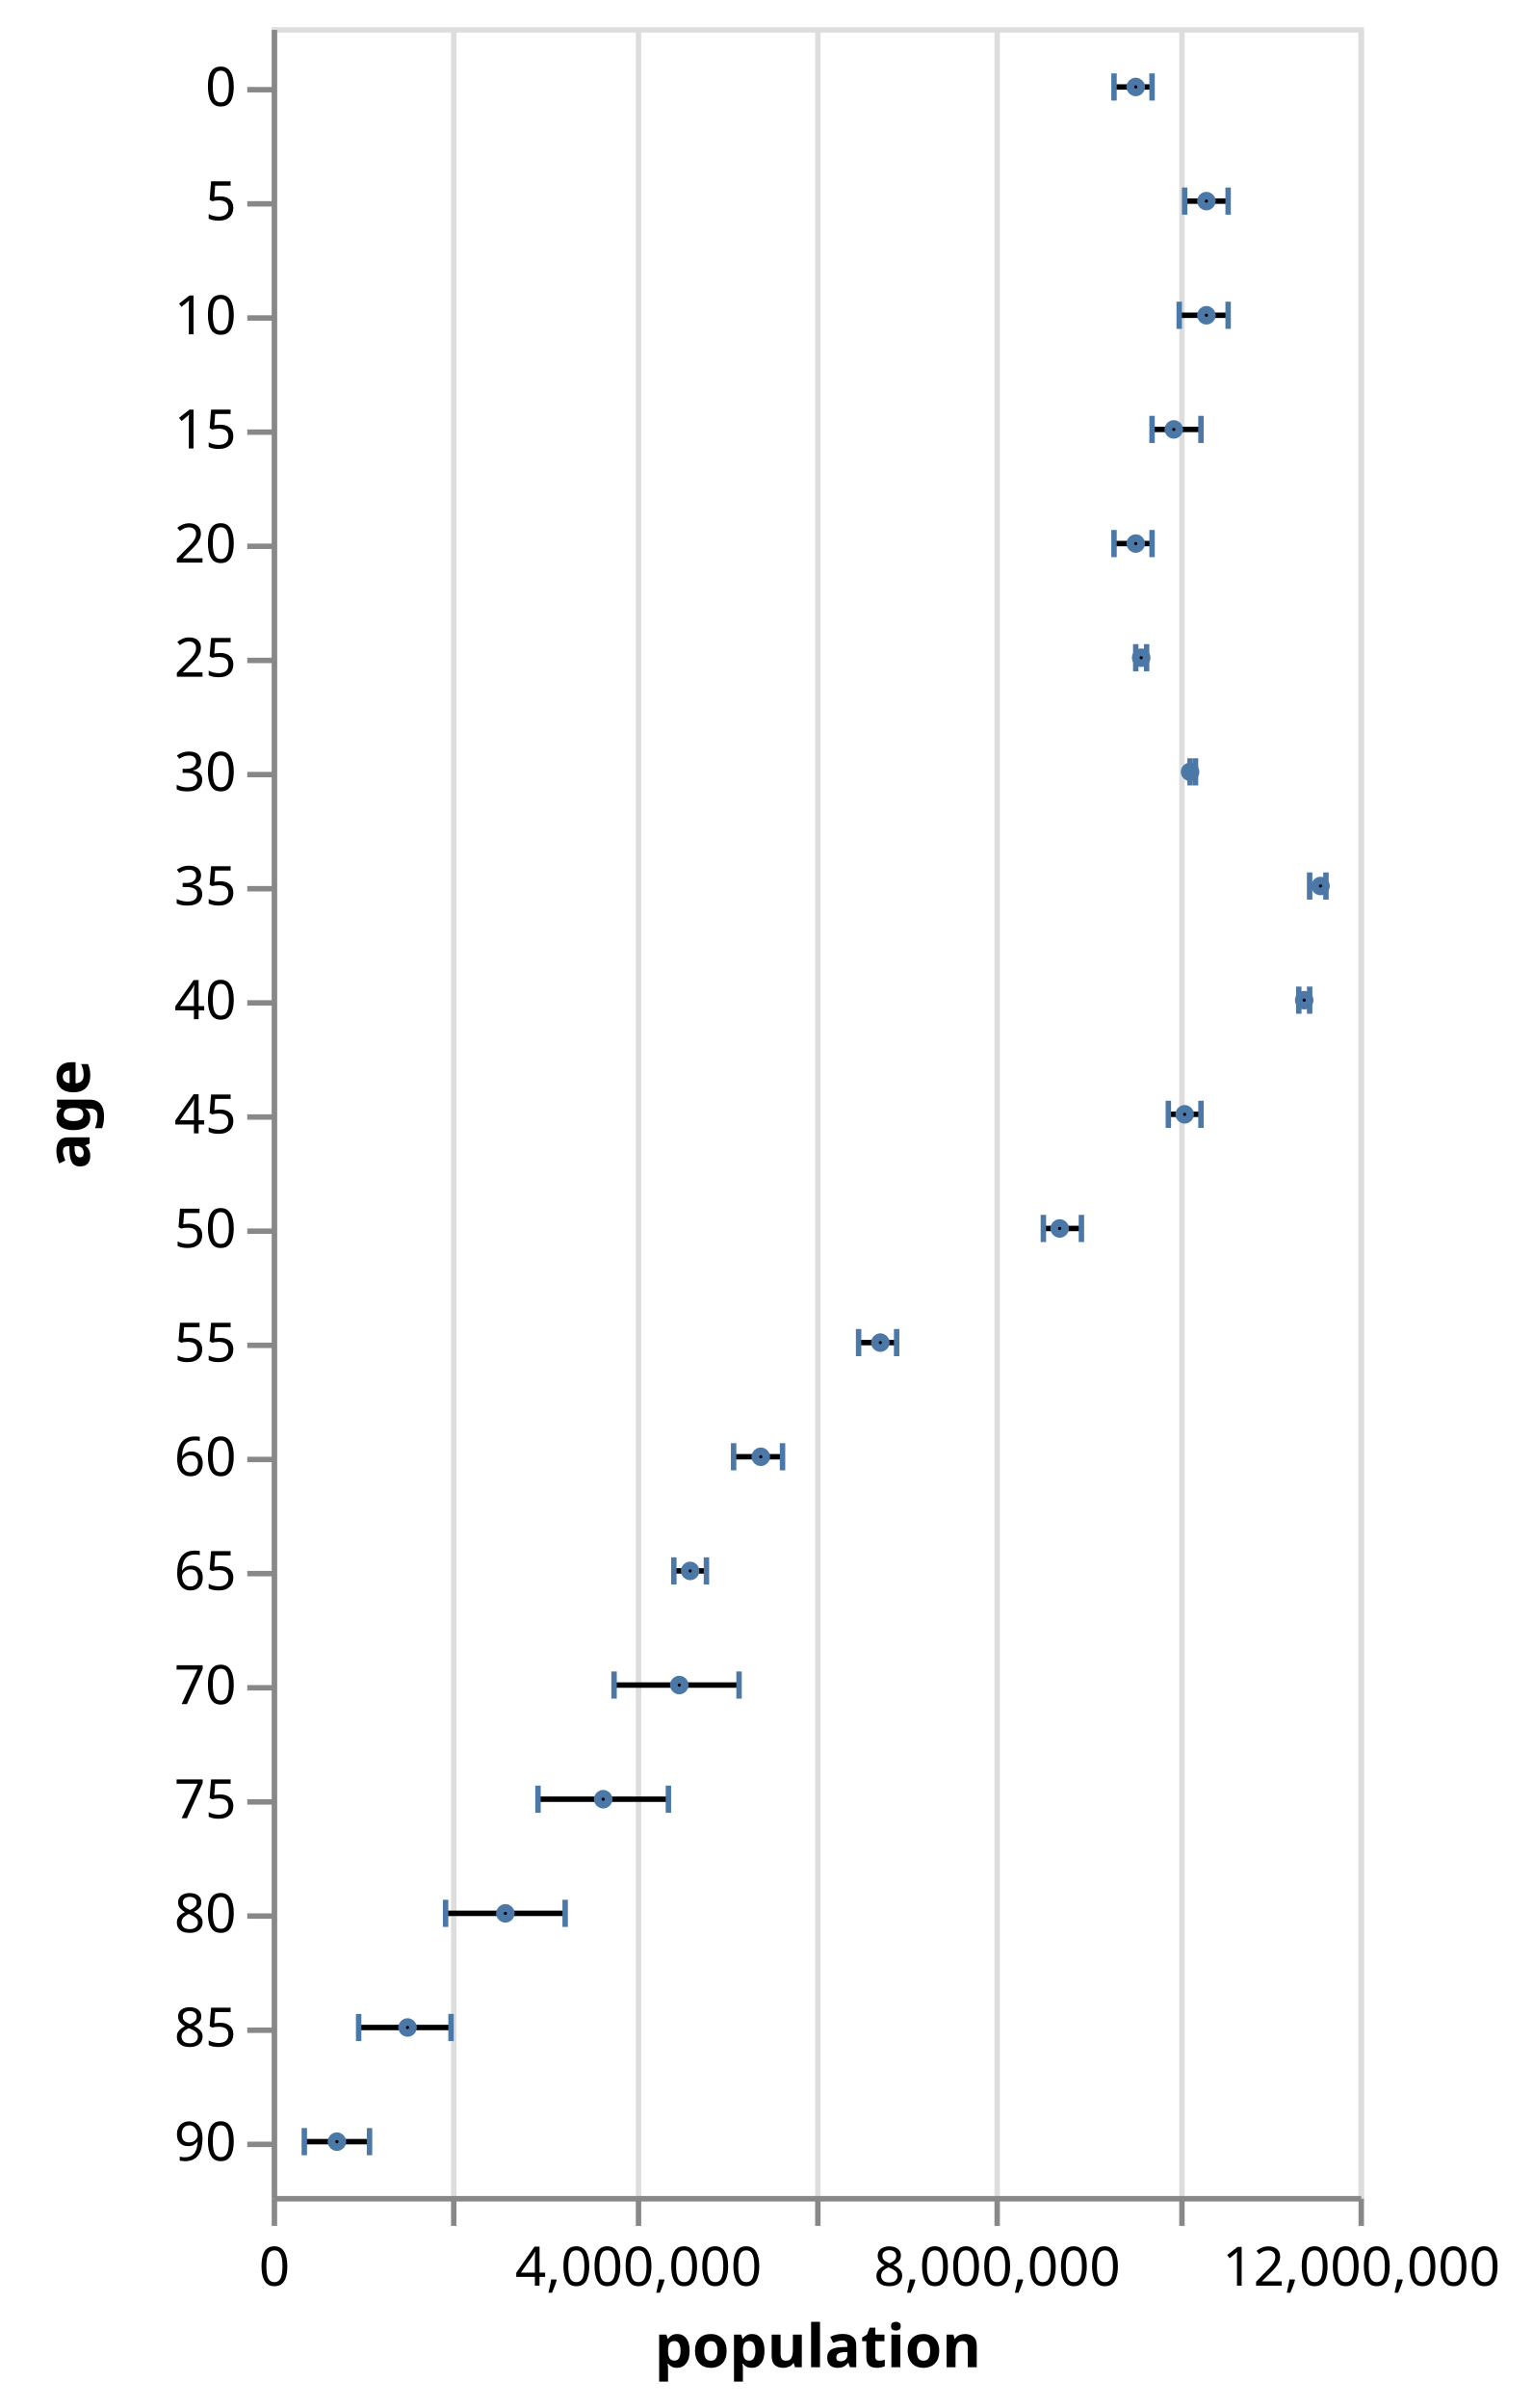
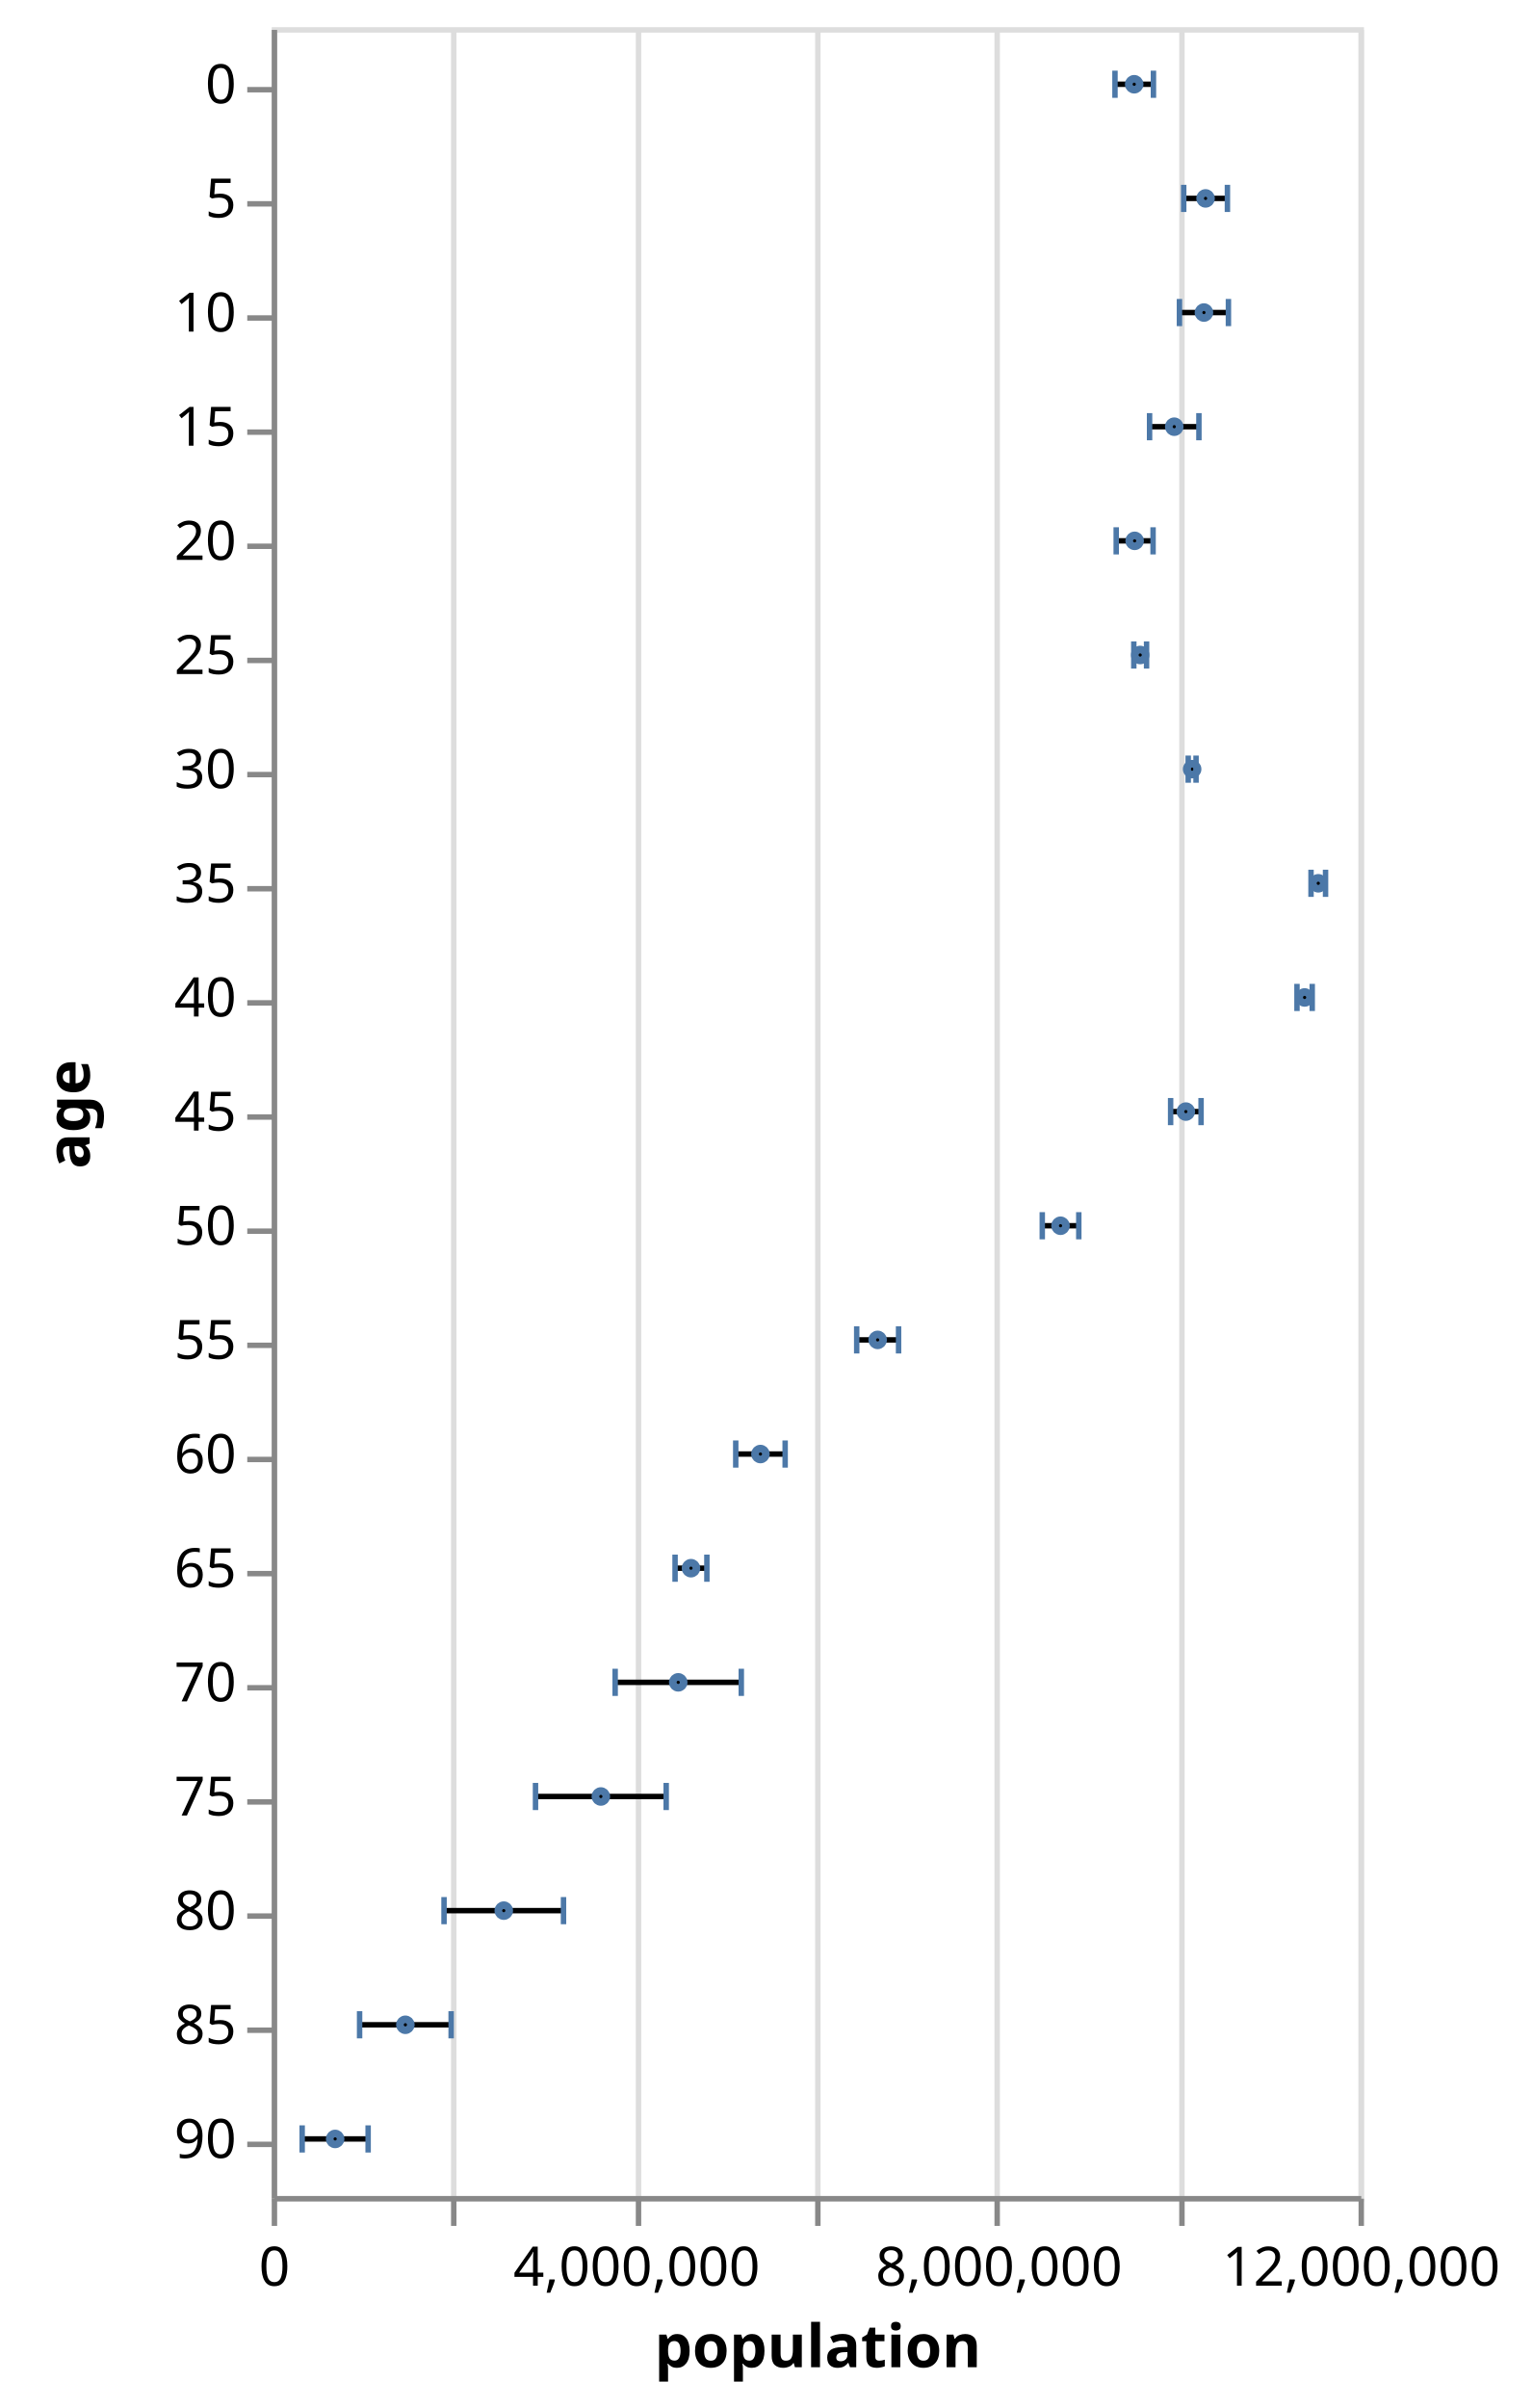
<svg xmlns="http://www.w3.org/2000/svg" class="marks" width="282" height="443" viewBox="0 0 282 443" version="1.1">
  <g transform="translate(50,5)">
    <g class="mark-group role-frame root">
      <g transform="translate(0,0)">
        <path class="background" d="M0.5,0.5h200v399h-200Z" style="fill: transparent; stroke: #ddd;" />
        <g>
          <g class="mark-group role-axis">
            <g transform="translate(0.5,399.5)">
              <path class="background" d="M0,0h0v0h0Z" style="pointer-events: none; fill: none;" />
              <g>
                <g class="mark-rule role-axis-grid" style="pointer-events: none;">
                  <line transform="translate(0,0)" x2="0" y2="-399" style="fill: none; stroke: #ddd; stroke-width: 1; stroke-dasharray: ; opacity: 1;" />
                  <line transform="translate(33,0)" x2="0" y2="-399" style="fill: none; stroke: #ddd; stroke-width: 1; stroke-dasharray: ; opacity: 1;" />
                  <line transform="translate(67,0)" x2="0" y2="-399" style="fill: none; stroke: #ddd; stroke-width: 1; stroke-dasharray: ; opacity: 1;" />
                  <line transform="translate(100,0)" x2="0" y2="-399" style="fill: none; stroke: #ddd; stroke-width: 1; stroke-dasharray: ; opacity: 1;" />
                  <line transform="translate(133,0)" x2="0" y2="-399" style="fill: none; stroke: #ddd; stroke-width: 1; stroke-dasharray: ; opacity: 1;" />
                  <line transform="translate(167,0)" x2="0" y2="-399" style="fill: none; stroke: #ddd; stroke-width: 1; stroke-dasharray: ; opacity: 1;" />
                  <line transform="translate(200,0)" x2="0" y2="-399" style="fill: none; stroke: #ddd; stroke-width: 1; stroke-dasharray: ; opacity: 1;" />
                </g>
              </g>
            </g>
          </g>
          <g class="mark-rule role-mark layer_0_marks">
-             <line transform="translate(155,11)" x2="7" y2="0" style="fill: none; stroke: black;" />
-             <line transform="translate(168,32)" x2="8" y2="0" style="fill: none; stroke: black;" />
-             <line transform="translate(167,53)" x2="9" y2="0" style="fill: none; stroke: black;" />
-             <line transform="translate(162,74)" x2="9" y2="0" style="fill: none; stroke: black;" />
-             <line transform="translate(155,95)" x2="7" y2="0" style="fill: none; stroke: black;" />
-             <line transform="translate(159,116)" x2="2" y2="0" style="fill: none; stroke: black;" />
-             <line transform="translate(169,137)" x2="1" y2="0" style="fill: none; stroke: black;" />
-             <line transform="translate(191,158)" x2="3" y2="0" style="fill: none; stroke: black;" />
-             <line transform="translate(189,179)" x2="2" y2="0" style="fill: none; stroke: black;" />
-             <line transform="translate(165,200)" x2="6" y2="0" style="fill: none; stroke: black;" />
-             <line transform="translate(142,221)" x2="7" y2="0" style="fill: none; stroke: black;" />
-             <line transform="translate(108,242)" x2="7" y2="0" style="fill: none; stroke: black;" />
-             <line transform="translate(85,263)" x2="9" y2="0" style="fill: none; stroke: black;" />
-             <line transform="translate(74,284)" x2="6" y2="0" style="fill: none; stroke: black;" />
-             <line transform="translate(63,305)" x2="23" y2="0" style="fill: none; stroke: black;" />
-             <line transform="translate(49,326)" x2="24" y2="0" style="fill: none; stroke: black;" />
-             <line transform="translate(32,347)" x2="22" y2="0" style="fill: none; stroke: black;" />
-             <line transform="translate(16,368)" x2="17" y2="0" style="fill: none; stroke: black;" />
-             <line transform="translate(6,389)" x2="12" y2="0" style="fill: none; stroke: black;" />
+             <line transform="translate(155.1786,10.5)" x2="7.078" y2="0" style="fill: none; stroke: black;" />
+             <line transform="translate(167.8261,31.5)" x2="8.043" y2="0" style="fill: none; stroke: black;" />
+             <line transform="translate(167.0421,52.5)" x2="9.012" y2="0" style="fill: none; stroke: black;" />
+             <line transform="translate(161.5445,73.5)" x2="9.079" y2="0" style="fill: none; stroke: black;" />
+             <line transform="translate(155.4041,94.5)" x2="6.785" y2="0" style="fill: none; stroke: black;" />
+             <line transform="translate(158.6418,115.5)" x2="2.35" y2="0" style="fill: none; stroke: black;" />
+             <line transform="translate(168.6549,136.5)" x2="1.443" y2="0" style="fill: none; stroke: black;" />
+             <line transform="translate(191.253,157.5)" x2="2.674" y2="0" style="fill: none; stroke: black;" />
+             <line transform="translate(188.6709,178.5)" x2="2.805" y2="0" style="fill: none; stroke: black;" />
+             <line transform="translate(165.4168,199.5)" x2="5.604" y2="0" style="fill: none; stroke: black;" />
+             <line transform="translate(141.7989,220.5)" x2="6.72" y2="0" style="fill: none; stroke: black;" />
+             <line transform="translate(107.6514,241.5)" x2="7.703" y2="0" style="fill: none; stroke: black;" />
+             <line transform="translate(85.38998,262.5)" x2="9.093" y2="0" style="fill: none; stroke: black;" />
+             <line transform="translate(74.22705,283.5)" x2="5.853" y2="0" style="fill: none; stroke: black;" />
+             <line transform="translate(63.20242,304.5)" x2="23.212" y2="0" style="fill: none; stroke: black;" />
+             <line transform="translate(48.54425,325.5)" x2="24.05" y2="0" style="fill: none; stroke: black;" />
+             <line transform="translate(31.71063,346.5)" x2="21.988" y2="0" style="fill: none; stroke: black;" />
+             <line transform="translate(16.17262,367.5)" x2="16.847" y2="0" style="fill: none; stroke: black;" />
+             <line transform="translate(5.60505,388.5)" x2="12.138" y2="0" style="fill: none; stroke: black;" />
          </g>
          <g class="mark-rect role-mark layer_1_marks">
-             <path d="M154.5,8.5h1v5h-1Z" style="fill: #4c78a8;" />
-             <path d="M167.5,29.5h1v5h-1Z" style="fill: #4c78a8;" />
-             <path d="M166.5,50.5h1v5h-1Z" style="fill: #4c78a8;" />
-             <path d="M161.5,71.5h1v5h-1Z" style="fill: #4c78a8;" />
-             <path d="M154.5,92.5h1v5h-1Z" style="fill: #4c78a8;" />
-             <path d="M158.5,113.5h1v5h-1Z" style="fill: #4c78a8;" />
-             <path d="M168.5,134.5h1v5h-1Z" style="fill: #4c78a8;" />
-             <path d="M190.5,155.5h1v5h-1Z" style="fill: #4c78a8;" />
-             <path d="M188.5,176.5h1v5h-1Z" style="fill: #4c78a8;" />
-             <path d="M164.5,197.5h1v5h-1Z" style="fill: #4c78a8;" />
-             <path d="M141.5,218.5h1v5h-1Z" style="fill: #4c78a8;" />
-             <path d="M107.5,239.5h1v5h-1Z" style="fill: #4c78a8;" />
-             <path d="M84.5,260.5h1v5h-1Z" style="fill: #4c78a8;" />
-             <path d="M73.5,281.5h1v5h-1Z" style="fill: #4c78a8;" />
-             <path d="M62.5,302.5h1v5h-1Z" style="fill: #4c78a8;" />
-             <path d="M48.5,323.5h1v5h-1Z" style="fill: #4c78a8;" />
-             <path d="M31.5,344.5h1v5h-1Z" style="fill: #4c78a8;" />
-             <path d="M15.5,365.5h1v5h-1Z" style="fill: #4c78a8;" />
-             <path d="M5.5,386.5h1v5h-1Z" style="fill: #4c78a8;" />
+             <path d="M154.679,8h1v5h-1Z" style="fill: #4c78a8;" />
+             <path d="M167.326,29h1v5h-1Z" style="fill: #4c78a8;" />
+             <path d="M166.542,50h1v5h-1Z" style="fill: #4c78a8;" />
+             <path d="M161.044,71h1v5h-1Z" style="fill: #4c78a8;" />
+             <path d="M154.904,92h1v5h-1Z" style="fill: #4c78a8;" />
+             <path d="M158.142,113h1v5h-1Z" style="fill: #4c78a8;" />
+             <path d="M168.155,134h1v5h-1Z" style="fill: #4c78a8;" />
+             <path d="M190.753,155h1v5h-1Z" style="fill: #4c78a8;" />
+             <path d="M188.171,176h1v5h-1Z" style="fill: #4c78a8;" />
+             <path d="M164.917,197h1v5h-1Z" style="fill: #4c78a8;" />
+             <path d="M141.299,218h1v5h-1Z" style="fill: #4c78a8;" />
+             <path d="M107.151,239h1v5h-1Z" style="fill: #4c78a8;" />
+             <path d="M84.89,260h1v5h-1Z" style="fill: #4c78a8;" />
+             <path d="M73.727,281h1v5h-1Z" style="fill: #4c78a8;" />
+             <path d="M62.702,302h1v5h-1Z" style="fill: #4c78a8;" />
+             <path d="M48.044,323h1v5h-1Z" style="fill: #4c78a8;" />
+             <path d="M31.211,344h1v5h-1Z" style="fill: #4c78a8;" />
+             <path d="M15.673,365h1v5h-1Z" style="fill: #4c78a8;" />
+             <path d="M5.105,386h1v5h-1Z" style="fill: #4c78a8;" />
          </g>
          <g class="mark-rect role-mark layer_2_marks">
-             <path d="M161.5,8.5h1v5h-1Z" style="fill: #4c78a8;" />
-             <path d="M175.5,29.5h1v5h-1Z" style="fill: #4c78a8;" />
-             <path d="M175.5,50.5h1v5h-1Z" style="fill: #4c78a8;" />
-             <path d="M170.5,71.5h1v5h-1Z" style="fill: #4c78a8;" />
-             <path d="M161.5,92.5h1v5h-1Z" style="fill: #4c78a8;" />
-             <path d="M160.5,113.5h1v5h-1Z" style="fill: #4c78a8;" />
-             <path d="M169.5,134.5h1v5h-1Z" style="fill: #4c78a8;" />
-             <path d="M193.5,155.5h1v5h-1Z" style="fill: #4c78a8;" />
-             <path d="M190.5,176.5h1v5h-1Z" style="fill: #4c78a8;" />
-             <path d="M170.5,197.5h1v5h-1Z" style="fill: #4c78a8;" />
-             <path d="M148.5,218.5h1v5h-1Z" style="fill: #4c78a8;" />
-             <path d="M114.5,239.5h1v5h-1Z" style="fill: #4c78a8;" />
-             <path d="M93.5,260.5h1v5h-1Z" style="fill: #4c78a8;" />
-             <path d="M79.5,281.5h1v5h-1Z" style="fill: #4c78a8;" />
-             <path d="M85.5,302.5h1v5h-1Z" style="fill: #4c78a8;" />
-             <path d="M72.5,323.5h1v5h-1Z" style="fill: #4c78a8;" />
-             <path d="M53.5,344.5h1v5h-1Z" style="fill: #4c78a8;" />
-             <path d="M32.5,365.5h1v5h-1Z" style="fill: #4c78a8;" />
-             <path d="M17.5,386.5h1v5h-1Z" style="fill: #4c78a8;" />
+             <path d="M161.756,8h1v5h-1Z" style="fill: #4c78a8;" />
+             <path d="M175.369,29h1v5h-1Z" style="fill: #4c78a8;" />
+             <path d="M175.554,50h1v5h-1Z" style="fill: #4c78a8;" />
+             <path d="M170.124,71h1v5h-1Z" style="fill: #4c78a8;" />
+             <path d="M161.689,92h1v5h-1Z" style="fill: #4c78a8;" />
+             <path d="M160.492,113h1v5h-1Z" style="fill: #4c78a8;" />
+             <path d="M169.598,134h1v5h-1Z" style="fill: #4c78a8;" />
+             <path d="M193.427,155h1v5h-1Z" style="fill: #4c78a8;" />
+             <path d="M190.976,176h1v5h-1Z" style="fill: #4c78a8;" />
+             <path d="M170.521,197h1v5h-1Z" style="fill: #4c78a8;" />
+             <path d="M148.019,218h1v5h-1Z" style="fill: #4c78a8;" />
+             <path d="M114.854,239h1v5h-1Z" style="fill: #4c78a8;" />
+             <path d="M93.983,260h1v5h-1Z" style="fill: #4c78a8;" />
+             <path d="M79.58,281h1v5h-1Z" style="fill: #4c78a8;" />
+             <path d="M85.914,302h1v5h-1Z" style="fill: #4c78a8;" />
+             <path d="M72.094,323h1v5h-1Z" style="fill: #4c78a8;" />
+             <path d="M53.198,344h1v5h-1Z" style="fill: #4c78a8;" />
+             <path d="M32.519,365h1v5h-1Z" style="fill: #4c78a8;" />
+             <path d="M17.243,386h1v5h-1Z" style="fill: #4c78a8;" />
          </g>
          <g class="mark-symbol role-mark layer_3_marks">
-             <path transform="translate(159,11)" d="M0.707,0A0.707,0.707,0,1,1,-0.707,0A0.707,0.707,0,1,1,0.707,0" style="fill: transparent; stroke: #4c78a8; stroke-width: 2;" />
-             <path transform="translate(172,32)" d="M0.707,0A0.707,0.707,0,1,1,-0.707,0A0.707,0.707,0,1,1,0.707,0" style="fill: transparent; stroke: #4c78a8; stroke-width: 2;" />
-             <path transform="translate(172,53)" d="M0.707,0A0.707,0.707,0,1,1,-0.707,0A0.707,0.707,0,1,1,0.707,0" style="fill: transparent; stroke: #4c78a8; stroke-width: 2;" />
-             <path transform="translate(166,74)" d="M0.707,0A0.707,0.707,0,1,1,-0.707,0A0.707,0.707,0,1,1,0.707,0" style="fill: transparent; stroke: #4c78a8; stroke-width: 2;" />
-             <path transform="translate(159,95)" d="M0.707,0A0.707,0.707,0,1,1,-0.707,0A0.707,0.707,0,1,1,0.707,0" style="fill: transparent; stroke: #4c78a8; stroke-width: 2;" />
-             <path transform="translate(160,116)" d="M0.707,0A0.707,0.707,0,1,1,-0.707,0A0.707,0.707,0,1,1,0.707,0" style="fill: transparent; stroke: #4c78a8; stroke-width: 2;" />
-             <path transform="translate(169,137)" d="M0.707,0A0.707,0.707,0,1,1,-0.707,0A0.707,0.707,0,1,1,0.707,0" style="fill: transparent; stroke: #4c78a8; stroke-width: 2;" />
-             <path transform="translate(193,158)" d="M0.707,0A0.707,0.707,0,1,1,-0.707,0A0.707,0.707,0,1,1,0.707,0" style="fill: transparent; stroke: #4c78a8; stroke-width: 2;" />
-             <path transform="translate(190,179)" d="M0.707,0A0.707,0.707,0,1,1,-0.707,0A0.707,0.707,0,1,1,0.707,0" style="fill: transparent; stroke: #4c78a8; stroke-width: 2;" />
-             <path transform="translate(168,200)" d="M0.707,0A0.707,0.707,0,1,1,-0.707,0A0.707,0.707,0,1,1,0.707,0" style="fill: transparent; stroke: #4c78a8; stroke-width: 2;" />
-             <path transform="translate(145,221)" d="M0.707,0A0.707,0.707,0,1,1,-0.707,0A0.707,0.707,0,1,1,0.707,0" style="fill: transparent; stroke: #4c78a8; stroke-width: 2;" />
-             <path transform="translate(112,242)" d="M0.707,0A0.707,0.707,0,1,1,-0.707,0A0.707,0.707,0,1,1,0.707,0" style="fill: transparent; stroke: #4c78a8; stroke-width: 2;" />
-             <path transform="translate(90,263)" d="M0.707,0A0.707,0.707,0,1,1,-0.707,0A0.707,0.707,0,1,1,0.707,0" style="fill: transparent; stroke: #4c78a8; stroke-width: 2;" />
-             <path transform="translate(77,284)" d="M0.707,0A0.707,0.707,0,1,1,-0.707,0A0.707,0.707,0,1,1,0.707,0" style="fill: transparent; stroke: #4c78a8; stroke-width: 2;" />
-             <path transform="translate(75,305)" d="M0.707,0A0.707,0.707,0,1,1,-0.707,0A0.707,0.707,0,1,1,0.707,0" style="fill: transparent; stroke: #4c78a8; stroke-width: 2;" />
-             <path transform="translate(61,326)" d="M0.707,0A0.707,0.707,0,1,1,-0.707,0A0.707,0.707,0,1,1,0.707,0" style="fill: transparent; stroke: #4c78a8; stroke-width: 2;" />
-             <path transform="translate(43,347)" d="M0.707,0A0.707,0.707,0,1,1,-0.707,0A0.707,0.707,0,1,1,0.707,0" style="fill: transparent; stroke: #4c78a8; stroke-width: 2;" />
-             <path transform="translate(25,368)" d="M0.707,0A0.707,0.707,0,1,1,-0.707,0A0.707,0.707,0,1,1,0.707,0" style="fill: transparent; stroke: #4c78a8; stroke-width: 2;" />
-             <path transform="translate(12,389)" d="M0.707,0A0.707,0.707,0,1,1,-0.707,0A0.707,0.707,0,1,1,0.707,0" style="fill: transparent; stroke: #4c78a8; stroke-width: 2;" />
+             <path transform="translate(158.7174,10.5)" d="M0.707,0A0.707,0.707,0,1,1,-0.707,0A0.707,0.707,0,1,1,0.707,0" style="fill: transparent; stroke: #4c78a8; stroke-width: 2;" />
+             <path transform="translate(171.8476,31.5)" d="M0.707,0A0.707,0.707,0,1,1,-0.707,0A0.707,0.707,0,1,1,0.707,0" style="fill: transparent; stroke: #4c78a8; stroke-width: 2;" />
+             <path transform="translate(171.548,52.5)" d="M0.707,0A0.707,0.707,0,1,1,-0.707,0A0.707,0.707,0,1,1,0.707,0" style="fill: transparent; stroke: #4c78a8; stroke-width: 2;" />
+             <path transform="translate(166.0841,73.5)" d="M0.707,0A0.707,0.707,0,1,1,-0.707,0A0.707,0.707,0,1,1,0.707,0" style="fill: transparent; stroke: #4c78a8; stroke-width: 2;" />
+             <path transform="translate(158.7963,94.5)" d="M0.707,0A0.707,0.707,0,1,1,-0.707,0A0.707,0.707,0,1,1,0.707,0" style="fill: transparent; stroke: #4c78a8; stroke-width: 2;" />
+             <path transform="translate(159.8167,115.5)" d="M0.707,0A0.707,0.707,0,1,1,-0.707,0A0.707,0.707,0,1,1,0.707,0" style="fill: transparent; stroke: #4c78a8; stroke-width: 2;" />
+             <path transform="translate(169.3765,136.5)" d="M0.707,0A0.707,0.707,0,1,1,-0.707,0A0.707,0.707,0,1,1,0.707,0" style="fill: transparent; stroke: #4c78a8; stroke-width: 2;" />
+             <path transform="translate(192.5902,157.5)" d="M0.707,0A0.707,0.707,0,1,1,-0.707,0A0.707,0.707,0,1,1,0.707,0" style="fill: transparent; stroke: #4c78a8; stroke-width: 2;" />
+             <path transform="translate(190.0736,178.5)" d="M0.707,0A0.707,0.707,0,1,1,-0.707,0A0.707,0.707,0,1,1,0.707,0" style="fill: transparent; stroke: #4c78a8; stroke-width: 2;" />
+             <path transform="translate(168.2188,199.5)" d="M0.707,0A0.707,0.707,0,1,1,-0.707,0A0.707,0.707,0,1,1,0.707,0" style="fill: transparent; stroke: #4c78a8; stroke-width: 2;" />
+             <path transform="translate(145.1589,220.5)" d="M0.707,0A0.707,0.707,0,1,1,-0.707,0A0.707,0.707,0,1,1,0.707,0" style="fill: transparent; stroke: #4c78a8; stroke-width: 2;" />
+             <path transform="translate(111.5029,241.5)" d="M0.707,0A0.707,0.707,0,1,1,-0.707,0A0.707,0.707,0,1,1,0.707,0" style="fill: transparent; stroke: #4c78a8; stroke-width: 2;" />
+             <path transform="translate(89.93633,262.5)" d="M0.707,0A0.707,0.707,0,1,1,-0.707,0A0.707,0.707,0,1,1,0.707,0" style="fill: transparent; stroke: #4c78a8; stroke-width: 2;" />
+             <path transform="translate(77.15339,283.5)" d="M0.707,0A0.707,0.707,0,1,1,-0.707,0A0.707,0.707,0,1,1,0.707,0" style="fill: transparent; stroke: #4c78a8; stroke-width: 2;" />
+             <path transform="translate(74.80833,304.5)" d="M0.707,0A0.707,0.707,0,1,1,-0.707,0A0.707,0.707,0,1,1,0.707,0" style="fill: transparent; stroke: #4c78a8; stroke-width: 2;" />
+             <path transform="translate(60.56916,325.5)" d="M0.707,0A0.707,0.707,0,1,1,-0.707,0A0.707,0.707,0,1,1,0.707,0" style="fill: transparent; stroke: #4c78a8; stroke-width: 2;" />
+             <path transform="translate(42.70447,346.5)" d="M0.707,0A0.707,0.707,0,1,1,-0.707,0A0.707,0.707,0,1,1,0.707,0" style="fill: transparent; stroke: #4c78a8; stroke-width: 2;" />
+             <path transform="translate(24.59594,367.5)" d="M0.707,0A0.707,0.707,0,1,1,-0.707,0A0.707,0.707,0,1,1,0.707,0" style="fill: transparent; stroke: #4c78a8; stroke-width: 2;" />
+             <path transform="translate(11.67403,388.5)" d="M0.707,0A0.707,0.707,0,1,1,-0.707,0A0.707,0.707,0,1,1,0.707,0" style="fill: transparent; stroke: #4c78a8; stroke-width: 2;" />
          </g>
          <g class="mark-group role-axis">
            <g transform="translate(0.5,399.5)">
              <path class="background" d="M0,0h0v0h0Z" style="pointer-events: none; fill: none;" />
              <g>
                <g class="mark-rule role-axis-tick" style="pointer-events: none;">
                  <line transform="translate(0,0)" x2="0" y2="5" style="fill: none; stroke: #888; stroke-width: 1; opacity: 1;" />
                  <line transform="translate(33,0)" x2="0" y2="5" style="fill: none; stroke: #888; stroke-width: 1; opacity: 1;" />
                  <line transform="translate(67,0)" x2="0" y2="5" style="fill: none; stroke: #888; stroke-width: 1; opacity: 1;" />
                  <line transform="translate(100,0)" x2="0" y2="5" style="fill: none; stroke: #888; stroke-width: 1; opacity: 1;" />
                  <line transform="translate(133,0)" x2="0" y2="5" style="fill: none; stroke: #888; stroke-width: 1; opacity: 1;" />
                  <line transform="translate(167,0)" x2="0" y2="5" style="fill: none; stroke: #888; stroke-width: 1; opacity: 1;" />
                  <line transform="translate(200,0)" x2="0" y2="5" style="fill: none; stroke: #888; stroke-width: 1; opacity: 1;" />
                </g>
                <g class="mark-text role-axis-label" style="pointer-events: none;">
                  <text text-anchor="middle" transform="translate(0,16)" style="font: 10px sans-serif; fill: #000; opacity: 1;">0</text>
-                   <text text-anchor="middle" transform="translate(33,16)" style="font: 10px sans-serif; fill: #000; opacity: 0;">2,000,000</text>
-                   <text text-anchor="middle" transform="translate(67,16)" style="font: 10px sans-serif; fill: #000; opacity: 1;">4,000,000</text>
+                   <text text-anchor="middle" transform="translate(33.33333,16)" style="font: 10px sans-serif; fill: #000; opacity: 0;">2,000,000</text>
+                   <text text-anchor="middle" transform="translate(66.66667,16)" style="font: 10px sans-serif; fill: #000; opacity: 1;">4,000,000</text>
                  <text text-anchor="middle" transform="translate(100,16)" style="font: 10px sans-serif; fill: #000; opacity: 0;">6,000,000</text>
-                   <text text-anchor="middle" transform="translate(133,16)" style="font: 10px sans-serif; fill: #000; opacity: 1;">8,000,000</text>
-                   <text text-anchor="middle" transform="translate(167,16)" style="font: 10px sans-serif; fill: #000; opacity: 0;">10,000,000</text>
+                   <text text-anchor="middle" transform="translate(133.3333,16)" style="font: 10px sans-serif; fill: #000; opacity: 1;">8,000,000</text>
+                   <text text-anchor="middle" transform="translate(166.6667,16)" style="font: 10px sans-serif; fill: #000; opacity: 0;">10,000,000</text>
                  <text text-anchor="middle" transform="translate(200,16)" style="font: 10px sans-serif; fill: #000; opacity: 1;">12,000,000</text>
                </g>
                <g class="mark-rule role-axis-domain" style="pointer-events: none;">
                  <line transform="translate(0,0)" x2="200" y2="0" style="fill: none; stroke: #888; stroke-width: 1; opacity: 1;" />
                </g>
                <g class="mark-text role-axis-title" style="pointer-events: none;">
                  <text text-anchor="middle" transform="translate(100,31)" style="font: bold 11px sans-serif; fill: #000; opacity: 1;">population</text>
                </g>
              </g>
            </g>
          </g>
          <g class="mark-group role-axis">
            <g transform="translate(0.5,0.5)">
              <path class="background" d="M0,0h0v0h0Z" style="pointer-events: none; fill: none;" />
              <g>
                <g class="mark-rule role-axis-tick" style="pointer-events: none;">
                  <line transform="translate(0,11)" x2="-5" y2="0" style="fill: none; stroke: #888; stroke-width: 1; opacity: 1;" />
                  <line transform="translate(0,32)" x2="-5" y2="0" style="fill: none; stroke: #888; stroke-width: 1; opacity: 1;" />
                  <line transform="translate(0,53)" x2="-5" y2="0" style="fill: none; stroke: #888; stroke-width: 1; opacity: 1;" />
                  <line transform="translate(0,74)" x2="-5" y2="0" style="fill: none; stroke: #888; stroke-width: 1; opacity: 1;" />
                  <line transform="translate(0,95)" x2="-5" y2="0" style="fill: none; stroke: #888; stroke-width: 1; opacity: 1;" />
                  <line transform="translate(0,116)" x2="-5" y2="0" style="fill: none; stroke: #888; stroke-width: 1; opacity: 1;" />
                  <line transform="translate(0,137)" x2="-5" y2="0" style="fill: none; stroke: #888; stroke-width: 1; opacity: 1;" />
                  <line transform="translate(0,158)" x2="-5" y2="0" style="fill: none; stroke: #888; stroke-width: 1; opacity: 1;" />
                  <line transform="translate(0,179)" x2="-5" y2="0" style="fill: none; stroke: #888; stroke-width: 1; opacity: 1;" />
                  <line transform="translate(0,200)" x2="-5" y2="0" style="fill: none; stroke: #888; stroke-width: 1; opacity: 1;" />
                  <line transform="translate(0,221)" x2="-5" y2="0" style="fill: none; stroke: #888; stroke-width: 1; opacity: 1;" />
                  <line transform="translate(0,242)" x2="-5" y2="0" style="fill: none; stroke: #888; stroke-width: 1; opacity: 1;" />
                  <line transform="translate(0,263)" x2="-5" y2="0" style="fill: none; stroke: #888; stroke-width: 1; opacity: 1;" />
                  <line transform="translate(0,284)" x2="-5" y2="0" style="fill: none; stroke: #888; stroke-width: 1; opacity: 1;" />
                  <line transform="translate(0,305)" x2="-5" y2="0" style="fill: none; stroke: #888; stroke-width: 1; opacity: 1;" />
                  <line transform="translate(0,326)" x2="-5" y2="0" style="fill: none; stroke: #888; stroke-width: 1; opacity: 1;" />
                  <line transform="translate(0,347)" x2="-5" y2="0" style="fill: none; stroke: #888; stroke-width: 1; opacity: 1;" />
                  <line transform="translate(0,368)" x2="-5" y2="0" style="fill: none; stroke: #888; stroke-width: 1; opacity: 1;" />
                  <line transform="translate(0,389)" x2="-5" y2="0" style="fill: none; stroke: #888; stroke-width: 1; opacity: 1;" />
                </g>
                <g class="mark-text role-axis-label" style="pointer-events: none;">
-                   <text text-anchor="end" transform="translate(-7,14)" style="font: 10px sans-serif; fill: #000; opacity: 1;">0</text>
-                   <text text-anchor="end" transform="translate(-7,35)" style="font: 10px sans-serif; fill: #000; opacity: 1;">5</text>
-                   <text text-anchor="end" transform="translate(-7,56)" style="font: 10px sans-serif; fill: #000; opacity: 1;">10</text>
-                   <text text-anchor="end" transform="translate(-7,77)" style="font: 10px sans-serif; fill: #000; opacity: 1;">15</text>
-                   <text text-anchor="end" transform="translate(-7,98)" style="font: 10px sans-serif; fill: #000; opacity: 1;">20</text>
-                   <text text-anchor="end" transform="translate(-7,119)" style="font: 10px sans-serif; fill: #000; opacity: 1;">25</text>
-                   <text text-anchor="end" transform="translate(-7,140)" style="font: 10px sans-serif; fill: #000; opacity: 1;">30</text>
-                   <text text-anchor="end" transform="translate(-7,161)" style="font: 10px sans-serif; fill: #000; opacity: 1;">35</text>
-                   <text text-anchor="end" transform="translate(-7,182)" style="font: 10px sans-serif; fill: #000; opacity: 1;">40</text>
-                   <text text-anchor="end" transform="translate(-7,203)" style="font: 10px sans-serif; fill: #000; opacity: 1;">45</text>
-                   <text text-anchor="end" transform="translate(-7,224)" style="font: 10px sans-serif; fill: #000; opacity: 1;">50</text>
-                   <text text-anchor="end" transform="translate(-7,245)" style="font: 10px sans-serif; fill: #000; opacity: 1;">55</text>
-                   <text text-anchor="end" transform="translate(-7,266)" style="font: 10px sans-serif; fill: #000; opacity: 1;">60</text>
-                   <text text-anchor="end" transform="translate(-7,287)" style="font: 10px sans-serif; fill: #000; opacity: 1;">65</text>
-                   <text text-anchor="end" transform="translate(-7,308)" style="font: 10px sans-serif; fill: #000; opacity: 1;">70</text>
-                   <text text-anchor="end" transform="translate(-7,329)" style="font: 10px sans-serif; fill: #000; opacity: 1;">75</text>
-                   <text text-anchor="end" transform="translate(-7,350)" style="font: 10px sans-serif; fill: #000; opacity: 1;">80</text>
-                   <text text-anchor="end" transform="translate(-7,371)" style="font: 10px sans-serif; fill: #000; opacity: 1;">85</text>
-                   <text text-anchor="end" transform="translate(-7,392)" style="font: 10px sans-serif; fill: #000; opacity: 1;">90</text>
+                   <text text-anchor="end" transform="translate(-7,13.5)" style="font: 10px sans-serif; fill: #000; opacity: 1;">0</text>
+                   <text text-anchor="end" transform="translate(-7,34.5)" style="font: 10px sans-serif; fill: #000; opacity: 1;">5</text>
+                   <text text-anchor="end" transform="translate(-7,55.5)" style="font: 10px sans-serif; fill: #000; opacity: 1;">10</text>
+                   <text text-anchor="end" transform="translate(-7,76.5)" style="font: 10px sans-serif; fill: #000; opacity: 1;">15</text>
+                   <text text-anchor="end" transform="translate(-7,97.5)" style="font: 10px sans-serif; fill: #000; opacity: 1;">20</text>
+                   <text text-anchor="end" transform="translate(-7,118.5)" style="font: 10px sans-serif; fill: #000; opacity: 1;">25</text>
+                   <text text-anchor="end" transform="translate(-7,139.5)" style="font: 10px sans-serif; fill: #000; opacity: 1;">30</text>
+                   <text text-anchor="end" transform="translate(-7,160.5)" style="font: 10px sans-serif; fill: #000; opacity: 1;">35</text>
+                   <text text-anchor="end" transform="translate(-7,181.5)" style="font: 10px sans-serif; fill: #000; opacity: 1;">40</text>
+                   <text text-anchor="end" transform="translate(-7,202.5)" style="font: 10px sans-serif; fill: #000; opacity: 1;">45</text>
+                   <text text-anchor="end" transform="translate(-7,223.5)" style="font: 10px sans-serif; fill: #000; opacity: 1;">50</text>
+                   <text text-anchor="end" transform="translate(-7,244.5)" style="font: 10px sans-serif; fill: #000; opacity: 1;">55</text>
+                   <text text-anchor="end" transform="translate(-7,265.5)" style="font: 10px sans-serif; fill: #000; opacity: 1;">60</text>
+                   <text text-anchor="end" transform="translate(-7,286.5)" style="font: 10px sans-serif; fill: #000; opacity: 1;">65</text>
+                   <text text-anchor="end" transform="translate(-7,307.5)" style="font: 10px sans-serif; fill: #000; opacity: 1;">70</text>
+                   <text text-anchor="end" transform="translate(-7,328.5)" style="font: 10px sans-serif; fill: #000; opacity: 1;">75</text>
+                   <text text-anchor="end" transform="translate(-7,349.5)" style="font: 10px sans-serif; fill: #000; opacity: 1;">80</text>
+                   <text text-anchor="end" transform="translate(-7,370.5)" style="font: 10px sans-serif; fill: #000; opacity: 1;">85</text>
+                   <text text-anchor="end" transform="translate(-7,391.5)" style="font: 10px sans-serif; fill: #000; opacity: 1;">90</text>
                </g>
                <g class="mark-rule role-axis-domain" style="pointer-events: none;">
                  <line transform="translate(0,0)" x2="0" y2="399" style="fill: none; stroke: #888; stroke-width: 1; opacity: 1;" />
                </g>
                <g class="mark-text role-axis-title" style="pointer-events: none;">
                  <text text-anchor="middle" transform="translate(-32,199.5) rotate(-90) translate(0,-2)" style="font: bold 11px sans-serif; fill: #000; opacity: 1;">age</text>
                </g>
              </g>
            </g>
          </g>
        </g>
      </g>
    </g>
  </g>
</svg>
